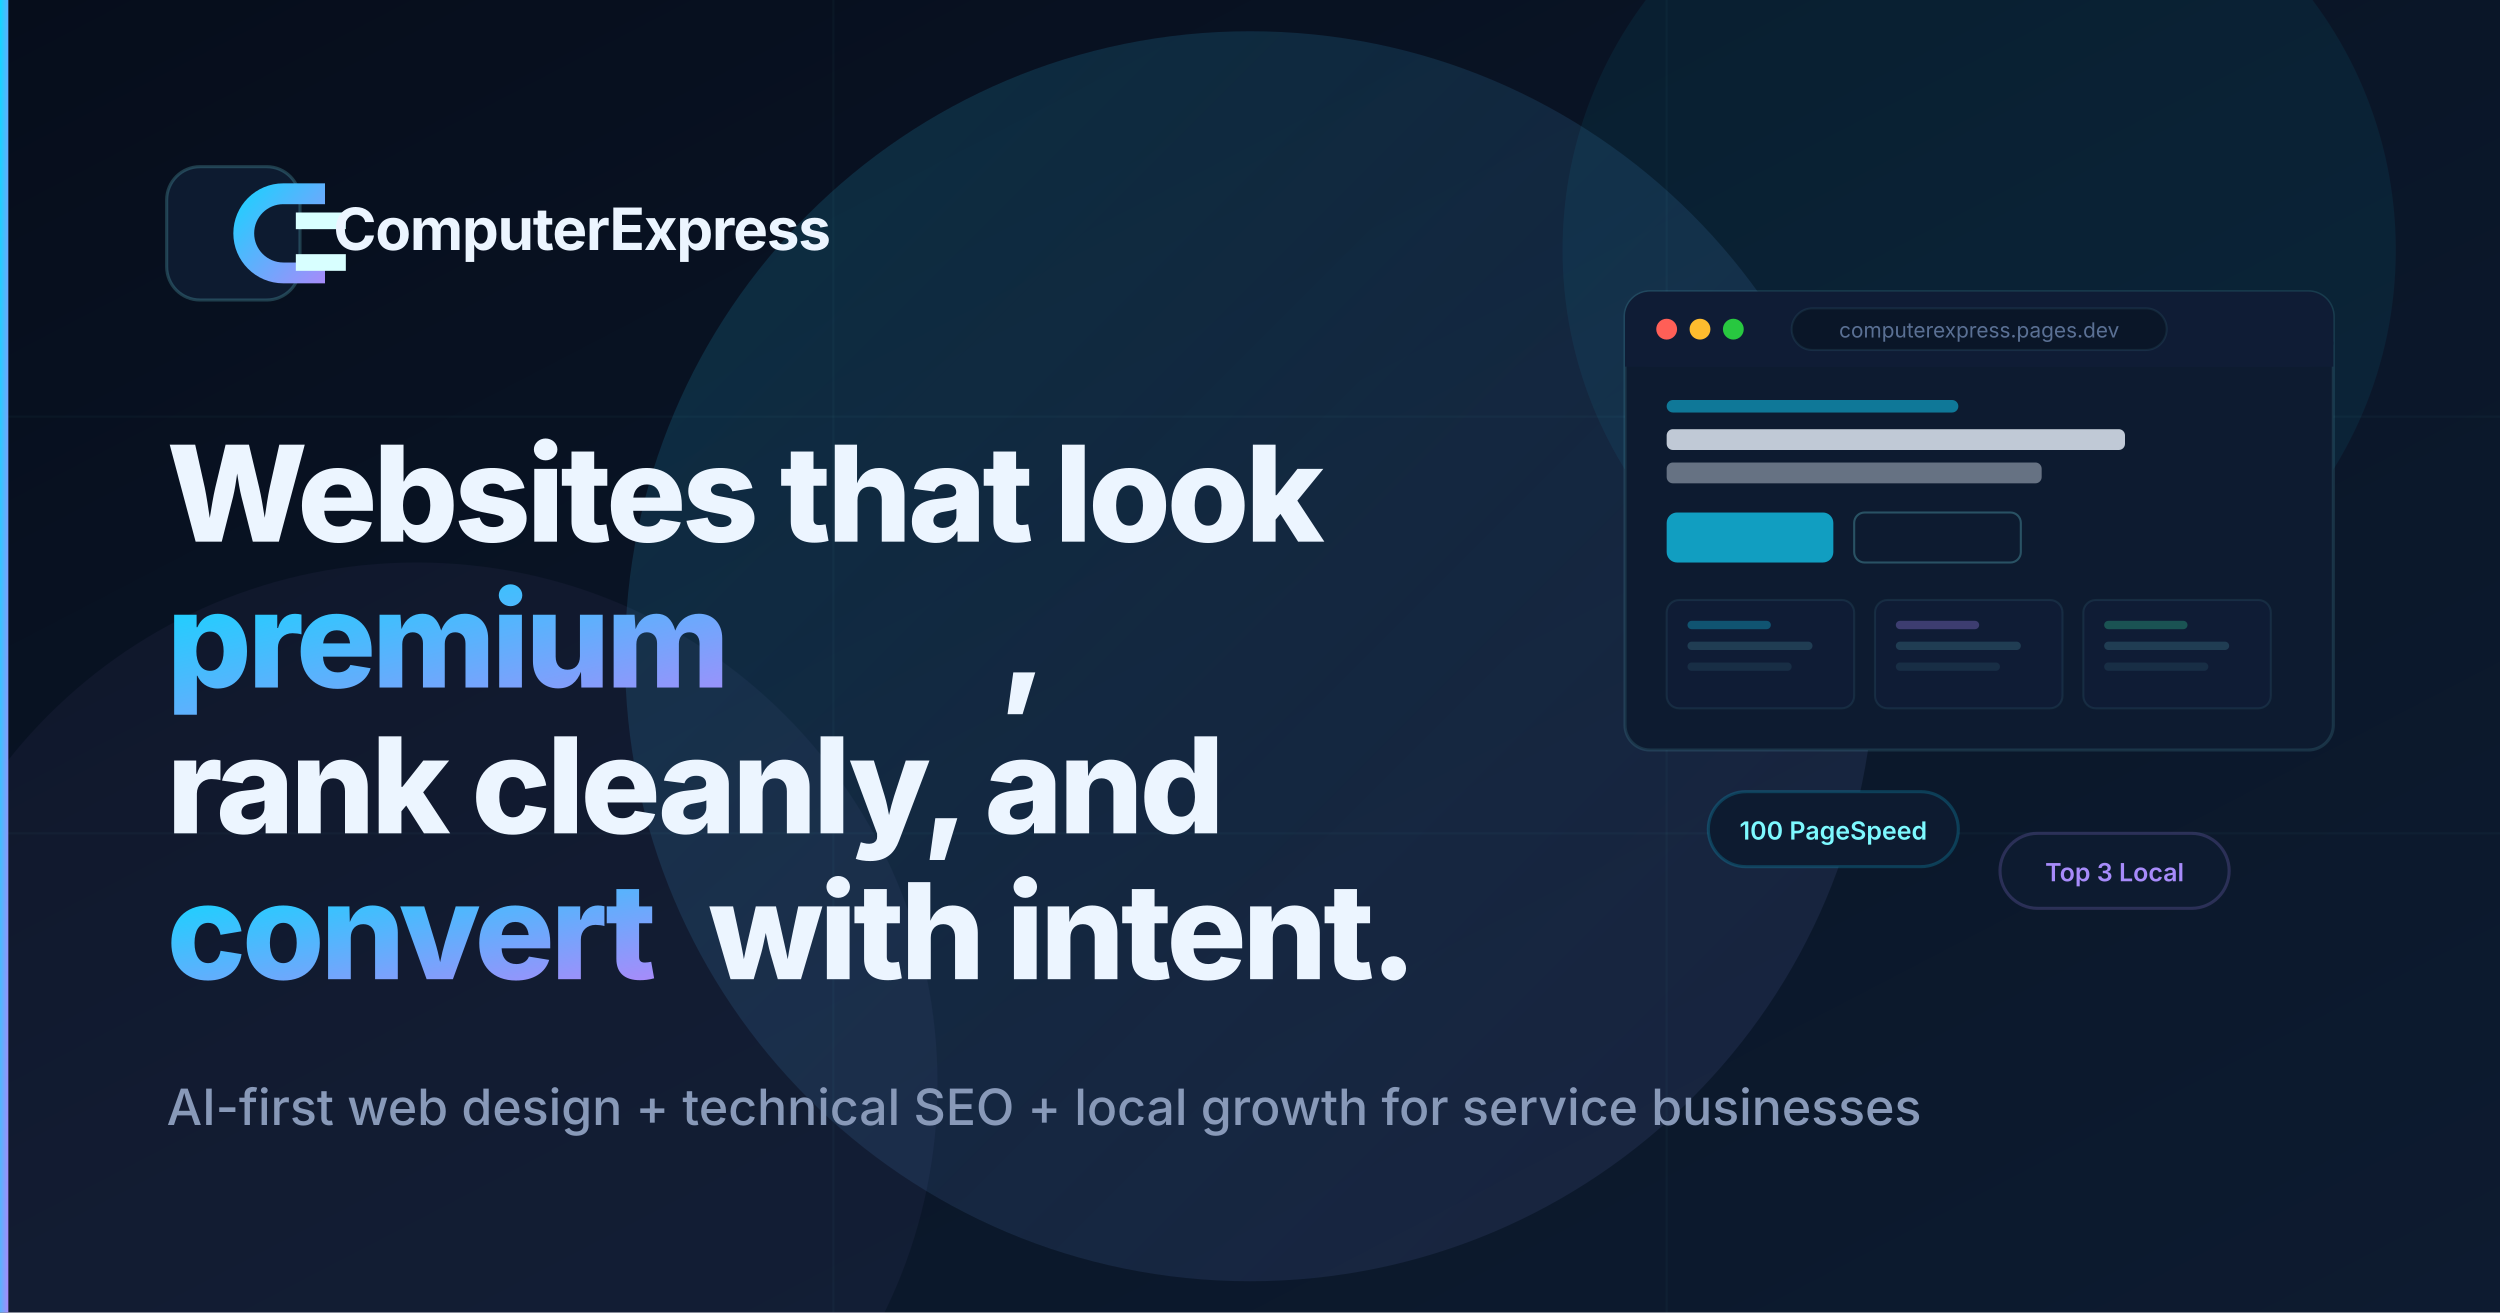
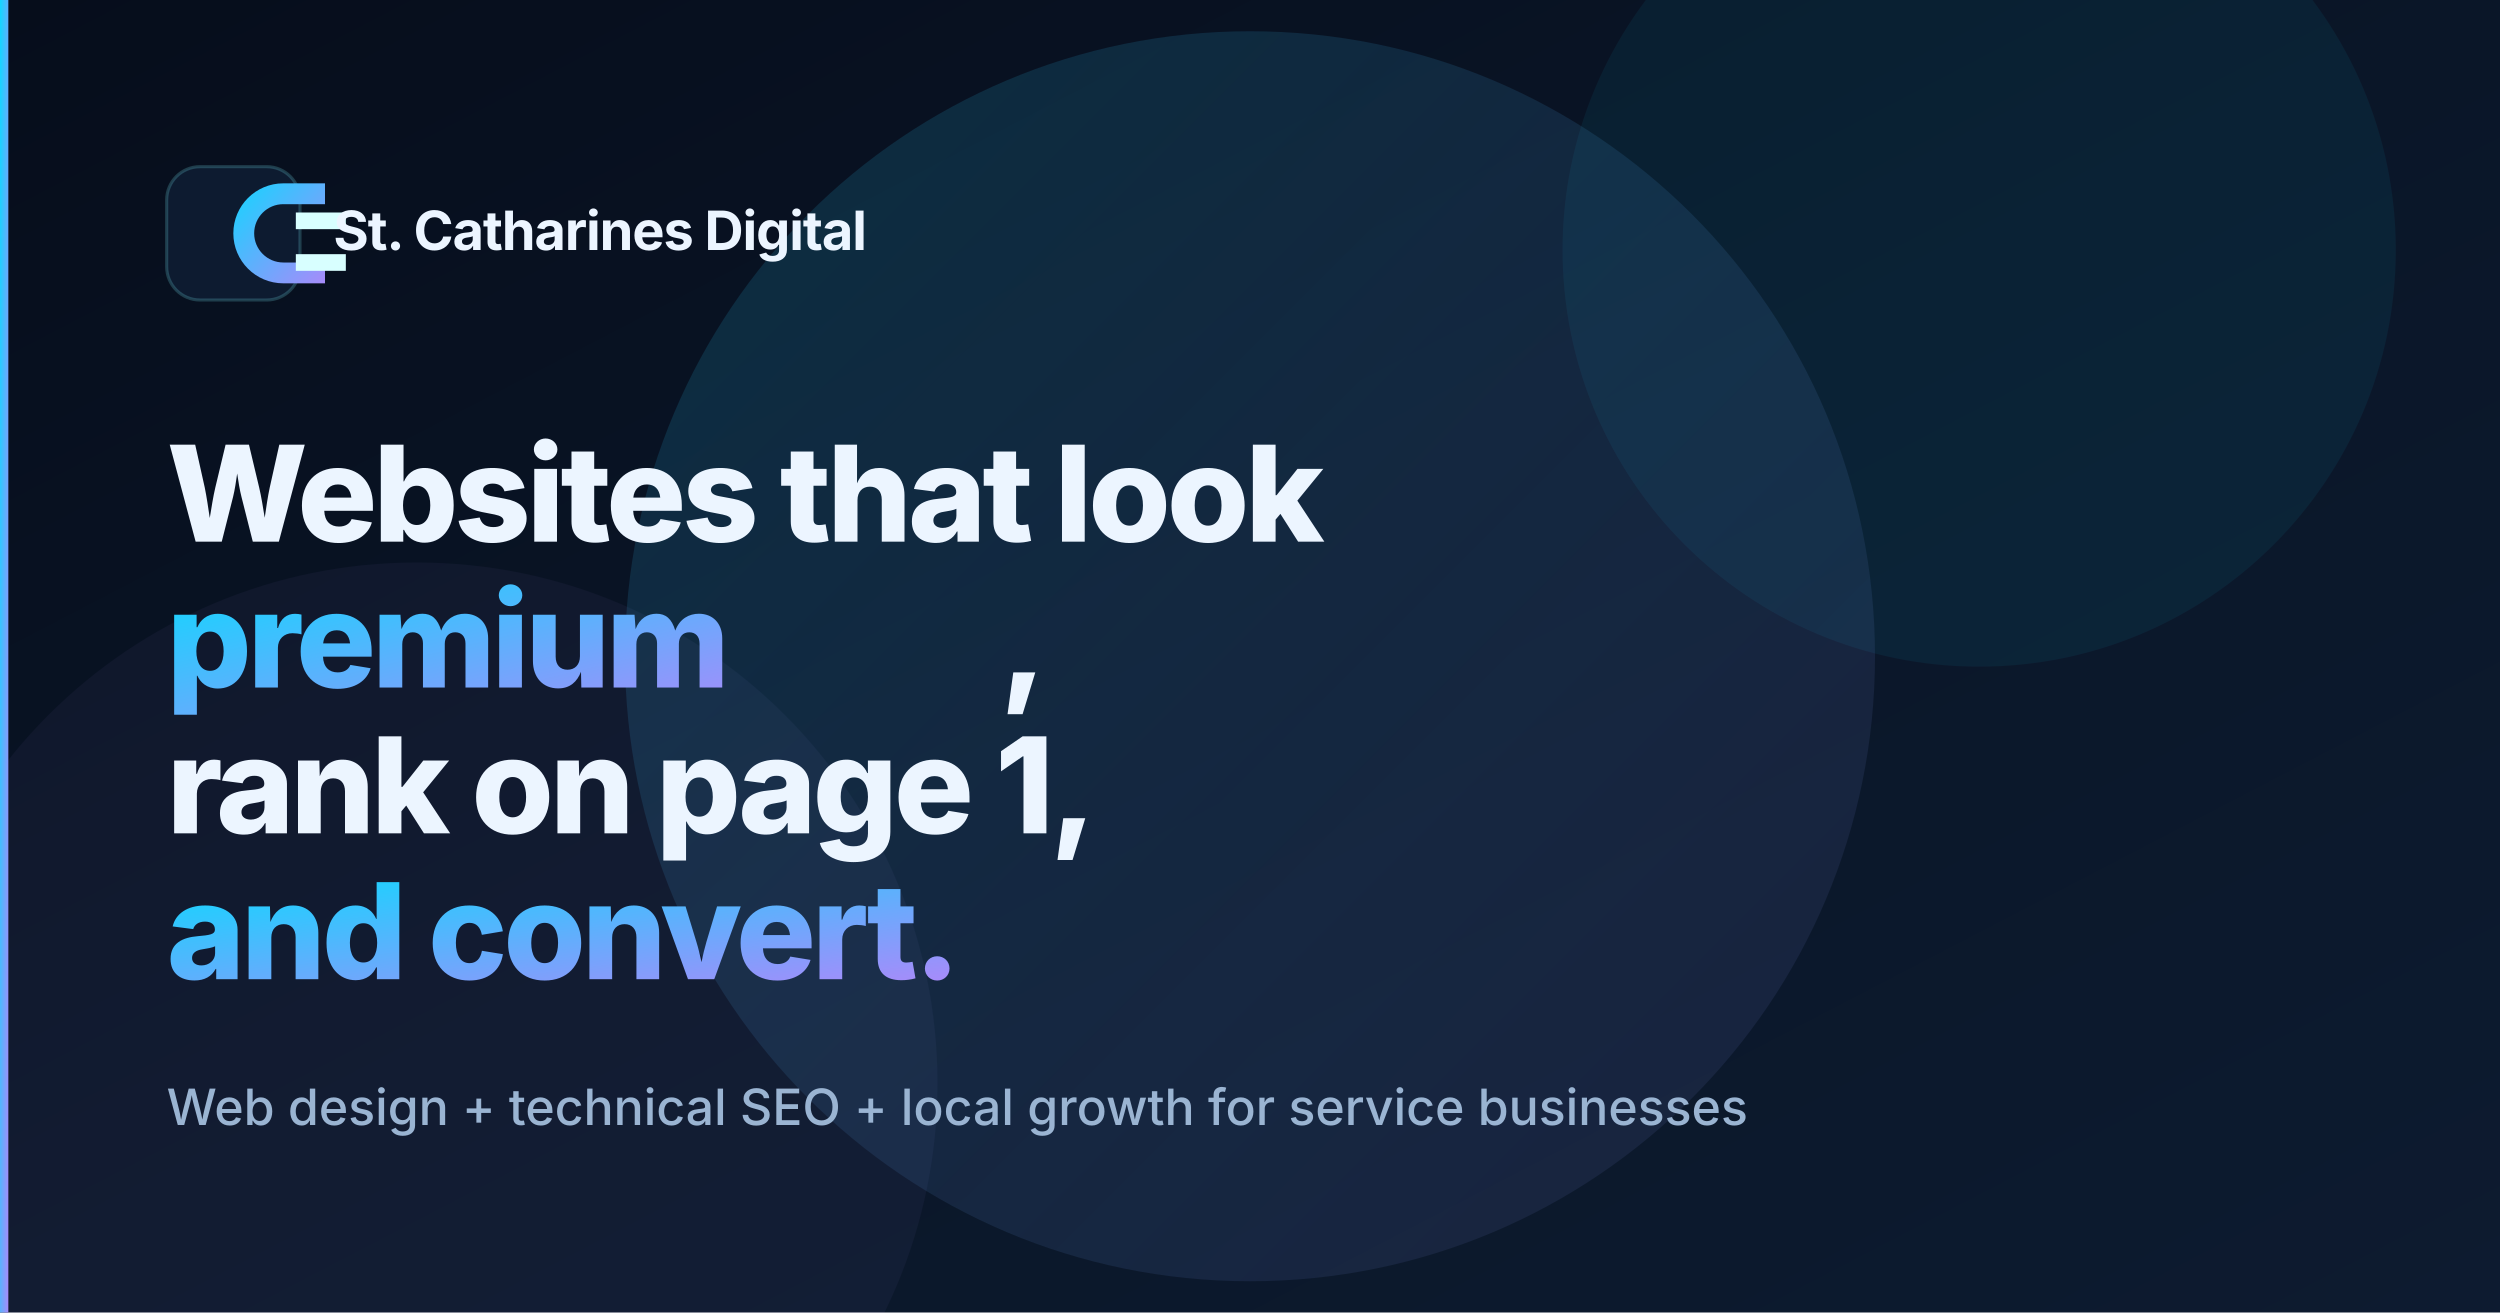
<svg xmlns="http://www.w3.org/2000/svg" viewBox="0 0 1200 630" role="img" aria-labelledby="ogTitle ogDesc">
  <defs>
    <linearGradient id="bg" x1="0" y1="0" x2="1" y2="1">
      <stop offset="0%" stop-color="#060d1b" />
      <stop offset="50%" stop-color="#0a1628" />
      <stop offset="100%" stop-color="#0d1b30" />
    </linearGradient>
    <linearGradient id="accent" x1="0" y1="0" x2="1" y2="1">
      <stop offset="0%" stop-color="#12d6ff" />
      <stop offset="100%" stop-color="#a78bfa" />
    </linearGradient>
    <linearGradient id="glow" x1="0" y1="0" x2="1" y2="1">
      <stop offset="0%" stop-color="#12d6ff" stop-opacity="0.15" />
      <stop offset="100%" stop-color="#a78bfa" stop-opacity="0.08" />
    </linearGradient>
  </defs>
  <rect width="1200" height="630" fill="url(#bg)" />
  <circle cx="950" cy="120" r="200" fill="#12d6ff" opacity="0.06" />
  <circle cx="200" cy="520" r="250" fill="#a78bfa" opacity="0.05" />
  <circle cx="600" cy="315" r="300" fill="url(#glow)" />
-   <line x1="0" y1="200" x2="1200" y2="200" stroke="#7df9ff" stroke-opacity="0.03" />
-   <line x1="0" y1="400" x2="1200" y2="400" stroke="#7df9ff" stroke-opacity="0.03" />
-   <line x1="400" y1="0" x2="400" y2="630" stroke="#7df9ff" stroke-opacity="0.03" />
-   <line x1="800" y1="0" x2="800" y2="630" stroke="#7df9ff" stroke-opacity="0.03" />
  <rect x="0" y="0" width="4" height="630" fill="url(#accent)" />
  <rect x="80" y="80" width="64" height="64" rx="16" fill="#0d1b30" stroke="#7df9ff" stroke-opacity="0.2" stroke-width="1.5" />
  <path d="M112 112c0-13.255 10.745-24 24-24h20v10h-20c-7.732 0-14 6.268-14 14s6.268 14 14 14h20v10h-20c-13.255 0-24-10.745-24-24z" fill="url(#accent)" />
  <path d="M142 102h24v8h-24zM142 122h24v8h-24z" fill="#d8ffff" />
-   <text x="160" y="120" fill="#ecf5ff" font-family="Inter, Arial, sans-serif" font-size="28" font-weight="700" letter-spacing="-0.02em">ComputerExpress</text>
+   <text x="160" y="120" fill="#ecf5ff" font-family="Inter, Arial, sans-serif" font-size="26" font-weight="700" letter-spacing="-0.02em">St. Catharines Digital</text>
  <text x="80" y="260" fill="#ecf5ff" font-family="Inter, Arial, sans-serif" font-size="64" font-weight="800" letter-spacing="-0.03em">Websites that look</text>
  <text x="80" y="330" fill="url(#accent)" font-family="Inter, Arial, sans-serif" font-size="64" font-weight="800" letter-spacing="-0.03em">premium</text>
  <text x="480" y="330" fill="#ecf5ff" font-family="Inter, Arial, sans-serif" font-size="64" font-weight="800" letter-spacing="-0.03em">,</text>
-   <text x="80" y="400" fill="#ecf5ff" font-family="Inter, Arial, sans-serif" font-size="64" font-weight="800" letter-spacing="-0.03em">rank cleanly, and</text>
-   <text x="80" y="470" fill="url(#accent)" font-family="Inter, Arial, sans-serif" font-size="64" font-weight="800" letter-spacing="-0.03em">convert</text>
-   <text x="340" y="470" fill="#ecf5ff" font-family="Inter, Arial, sans-serif" font-size="64" font-weight="800" letter-spacing="-0.03em">with intent.</text>
-   <text x="80" y="540" fill="#8899b8" font-family="Inter, Arial, sans-serif" font-size="24" font-weight="500">AI-first web design + technical SEO + local growth for service businesses</text>
-   <g transform="translate(780, 140)">
-     <rect width="340" height="220" rx="12" fill="#0d1b30" stroke="#7df9ff" stroke-opacity="0.12" stroke-width="1.5" />
-     <rect width="340" height="36" rx="12" fill="#0f1c35" />
-     <rect y="24" width="340" height="12" fill="#0f1c35" />
-     <circle cx="20" cy="18" r="5" fill="#ff5f57" />
-     <circle cx="36" cy="18" r="5" fill="#febc2e" />
-     <circle cx="52" cy="18" r="5" fill="#28c840" />
-     <rect x="80" y="8" width="180" height="20" rx="10" fill="#0a1628" stroke="#7df9ff" stroke-opacity="0.08" stroke-width="1" />
-     <text x="170" y="22" text-anchor="middle" fill="#5a7094" font-family="Inter, Arial, sans-serif" font-size="10">computerexpress.pages.dev</text>
-     <rect x="20" y="52" width="140" height="6" rx="3" fill="#12d6ff" opacity="0.5" />
-     <rect x="20" y="66" width="220" height="10" rx="3" fill="#ecf5ff" opacity="0.8" />
-     <rect x="20" y="82" width="180" height="10" rx="3" fill="#ecf5ff" opacity="0.4" />
-     <rect x="20" y="106" width="80" height="24" rx="5" fill="#12d6ff" opacity="0.7" />
-     <rect x="110" y="106" width="80" height="24" rx="5" stroke="#7df9ff" stroke-opacity="0.25" stroke-width="1" fill="none" />
-     <rect x="20" y="148" width="90" height="52" rx="6" fill="#0f1c35" stroke="#7df9ff" stroke-opacity="0.08" stroke-width="1" />
-     <rect x="120" y="148" width="90" height="52" rx="6" fill="#0f1c35" stroke="#7df9ff" stroke-opacity="0.08" stroke-width="1" />
-     <rect x="220" y="148" width="90" height="52" rx="6" fill="#0f1c35" stroke="#7df9ff" stroke-opacity="0.08" stroke-width="1" />
-     <rect x="30" y="158" width="40" height="4" rx="2" fill="#12d6ff" opacity="0.3" />
-     <rect x="30" y="168" width="60" height="4" rx="2" fill="#7df9ff" opacity="0.15" />
-     <rect x="30" y="178" width="50" height="4" rx="2" fill="#7df9ff" opacity="0.08" />
-     <rect x="130" y="158" width="40" height="4" rx="2" fill="#a78bfa" opacity="0.3" />
-     <rect x="130" y="168" width="60" height="4" rx="2" fill="#7df9ff" opacity="0.15" />
-     <rect x="130" y="178" width="50" height="4" rx="2" fill="#7df9ff" opacity="0.08" />
-     <rect x="230" y="158" width="40" height="4" rx="2" fill="#34d399" opacity="0.3" />
-     <rect x="230" y="168" width="60" height="4" rx="2" fill="#7df9ff" opacity="0.15" />
-     <rect x="230" y="178" width="50" height="4" rx="2" fill="#7df9ff" opacity="0.08" />
-   </g>
-   <g transform="translate(820, 380)">
-     <rect width="120" height="36" rx="18" fill="#0d1b30" stroke="#12d6ff" stroke-opacity="0.2" stroke-width="1.5" />
-     <text x="60" y="23" text-anchor="middle" fill="#7df9ff" font-family="Inter, Arial, sans-serif" font-size="12" font-weight="600">100 PageSpeed</text>
-   </g>
-   <g transform="translate(960, 400)">
-     <rect width="110" height="36" rx="18" fill="#0d1b30" stroke="#a78bfa" stroke-opacity="0.2" stroke-width="1.5" />
-     <text x="55" y="23" text-anchor="middle" fill="#a78bfa" font-family="Inter, Arial, sans-serif" font-size="12" font-weight="600">Top 3 Local</text>
-   </g>
+   <text x="80" y="400" fill="#ecf5ff" font-family="Inter, Arial, sans-serif" font-size="64" font-weight="800" letter-spacing="-0.03em">rank on page 1,</text>
+   <text x="80" y="470" fill="url(#accent)" font-family="Inter, Arial, sans-serif" font-size="64" font-weight="800" letter-spacing="-0.03em">and convert.</text>
+   <text x="80" y="540" fill="#9ab4d2" font-family="Inter, Arial, sans-serif" font-size="24" font-weight="500">Web design + technical SEO + local growth for service businesses</text>
</svg>
